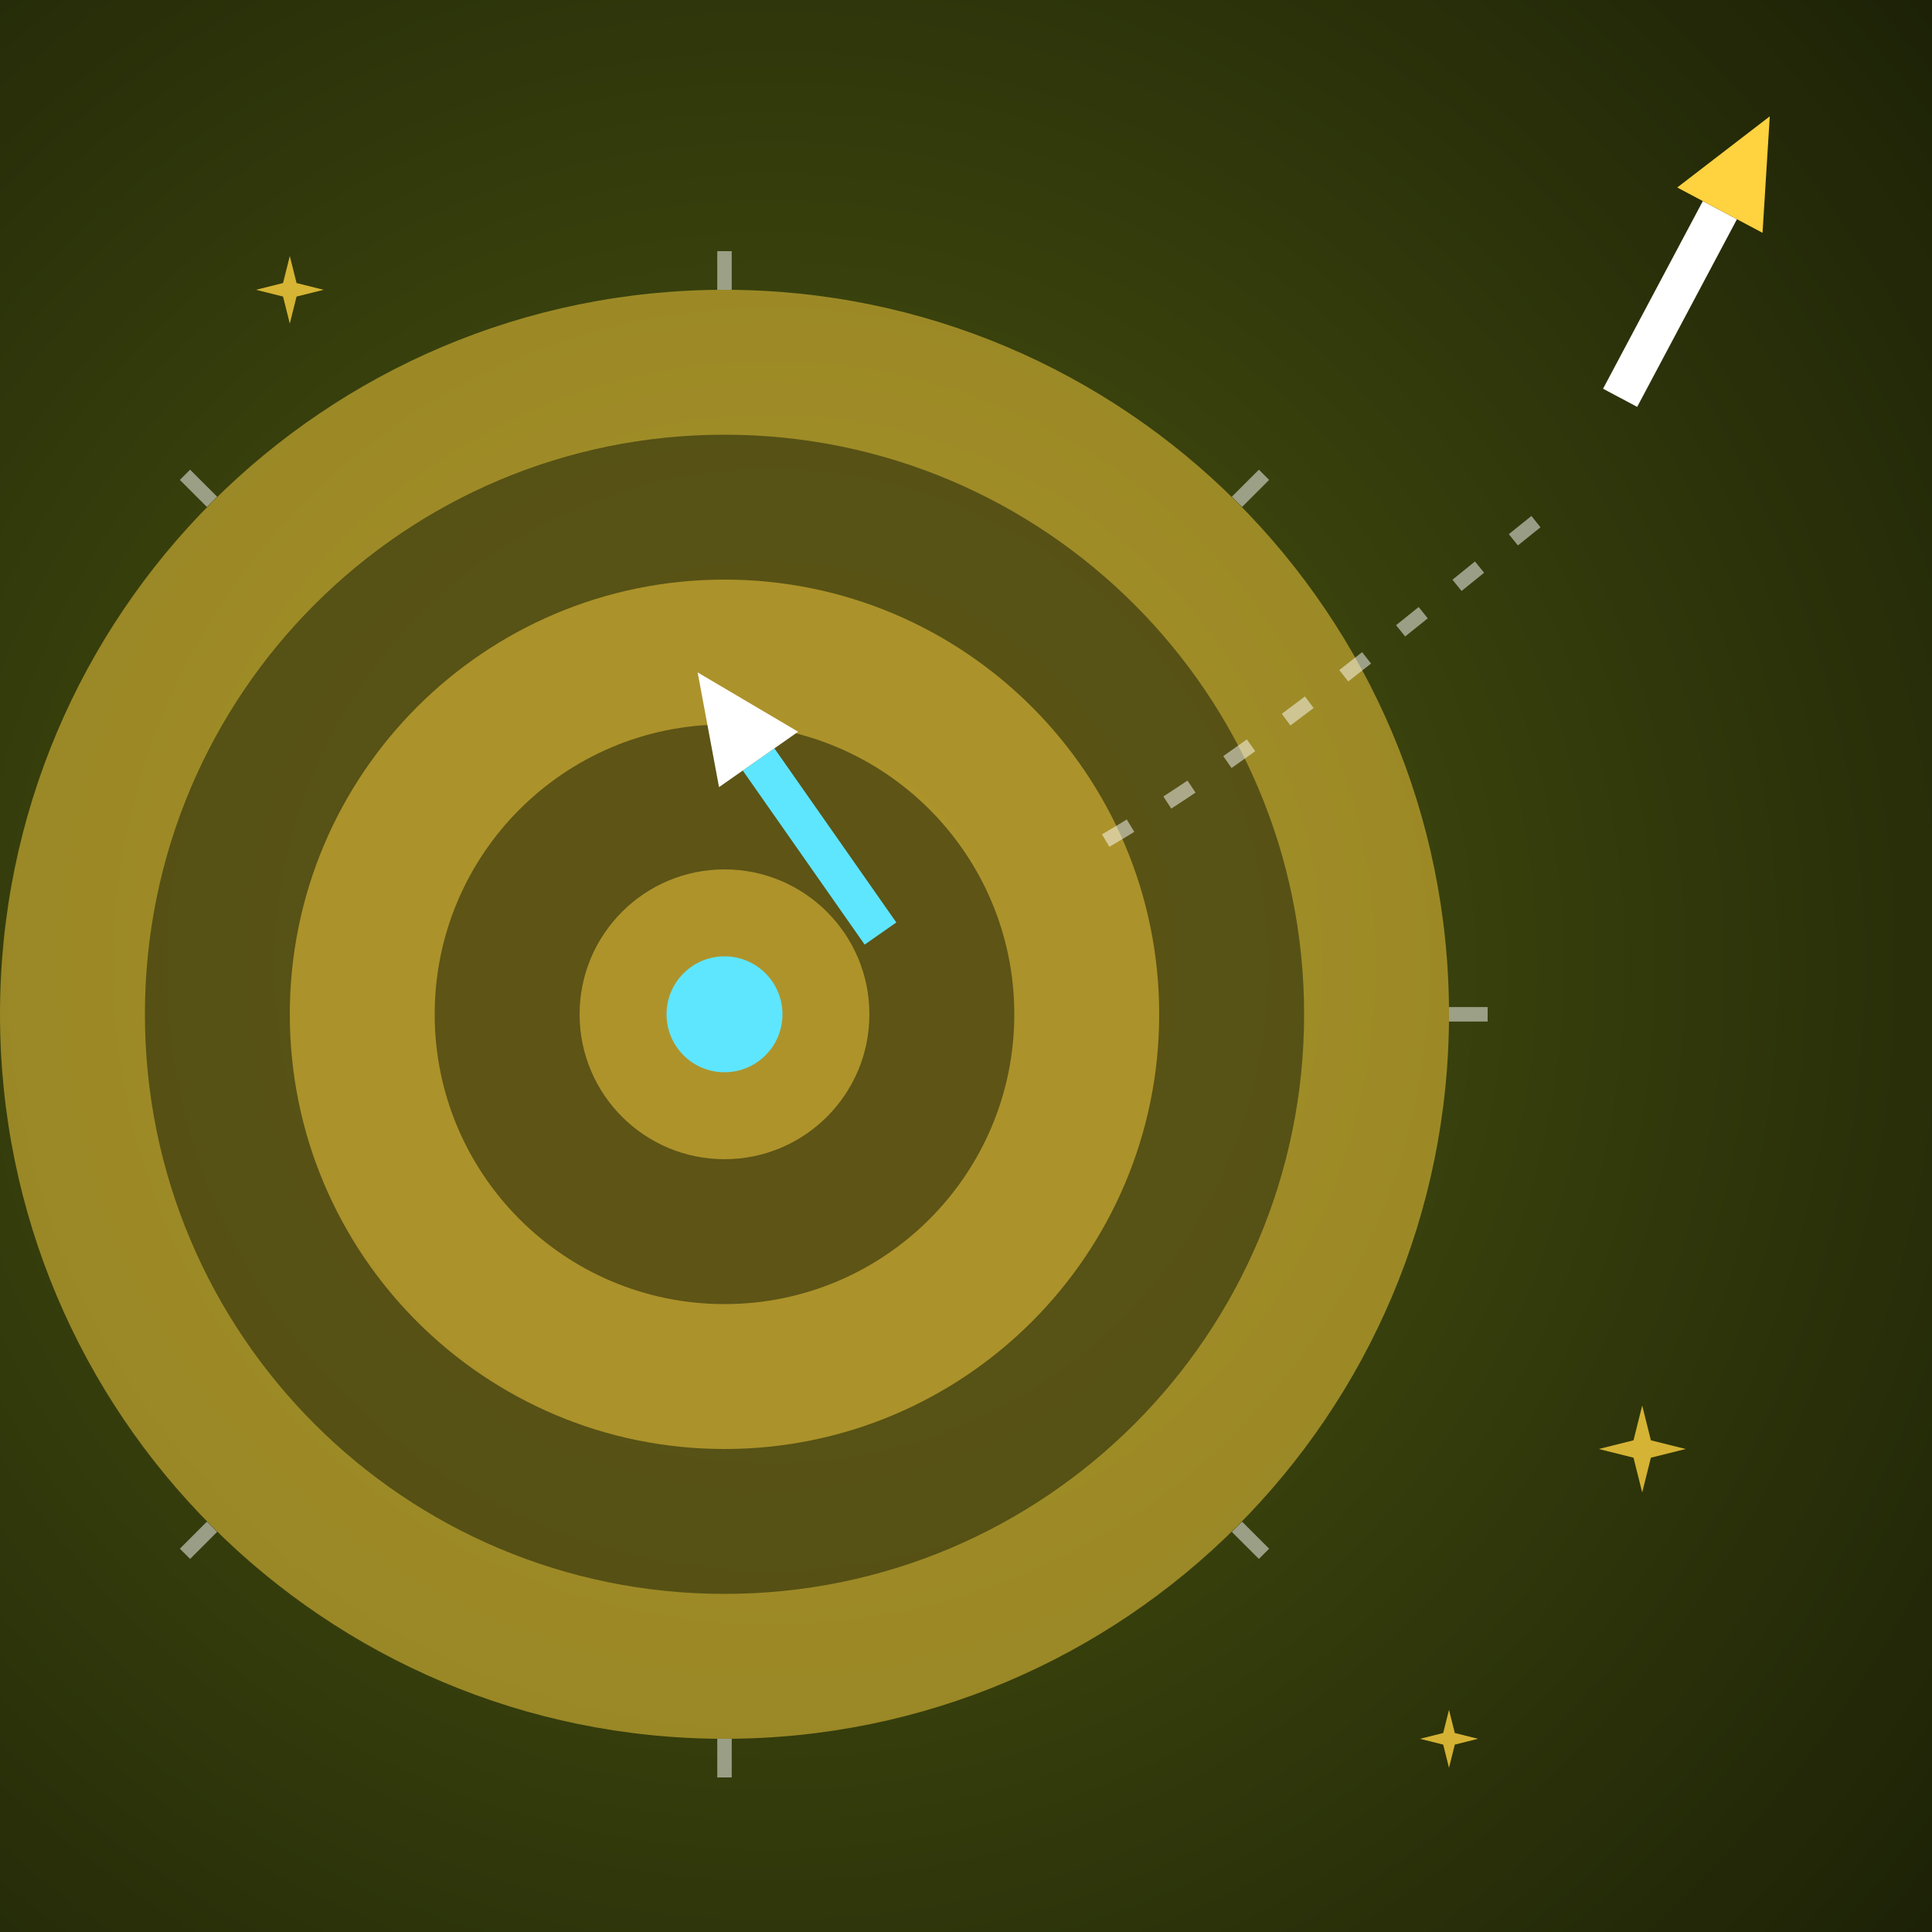
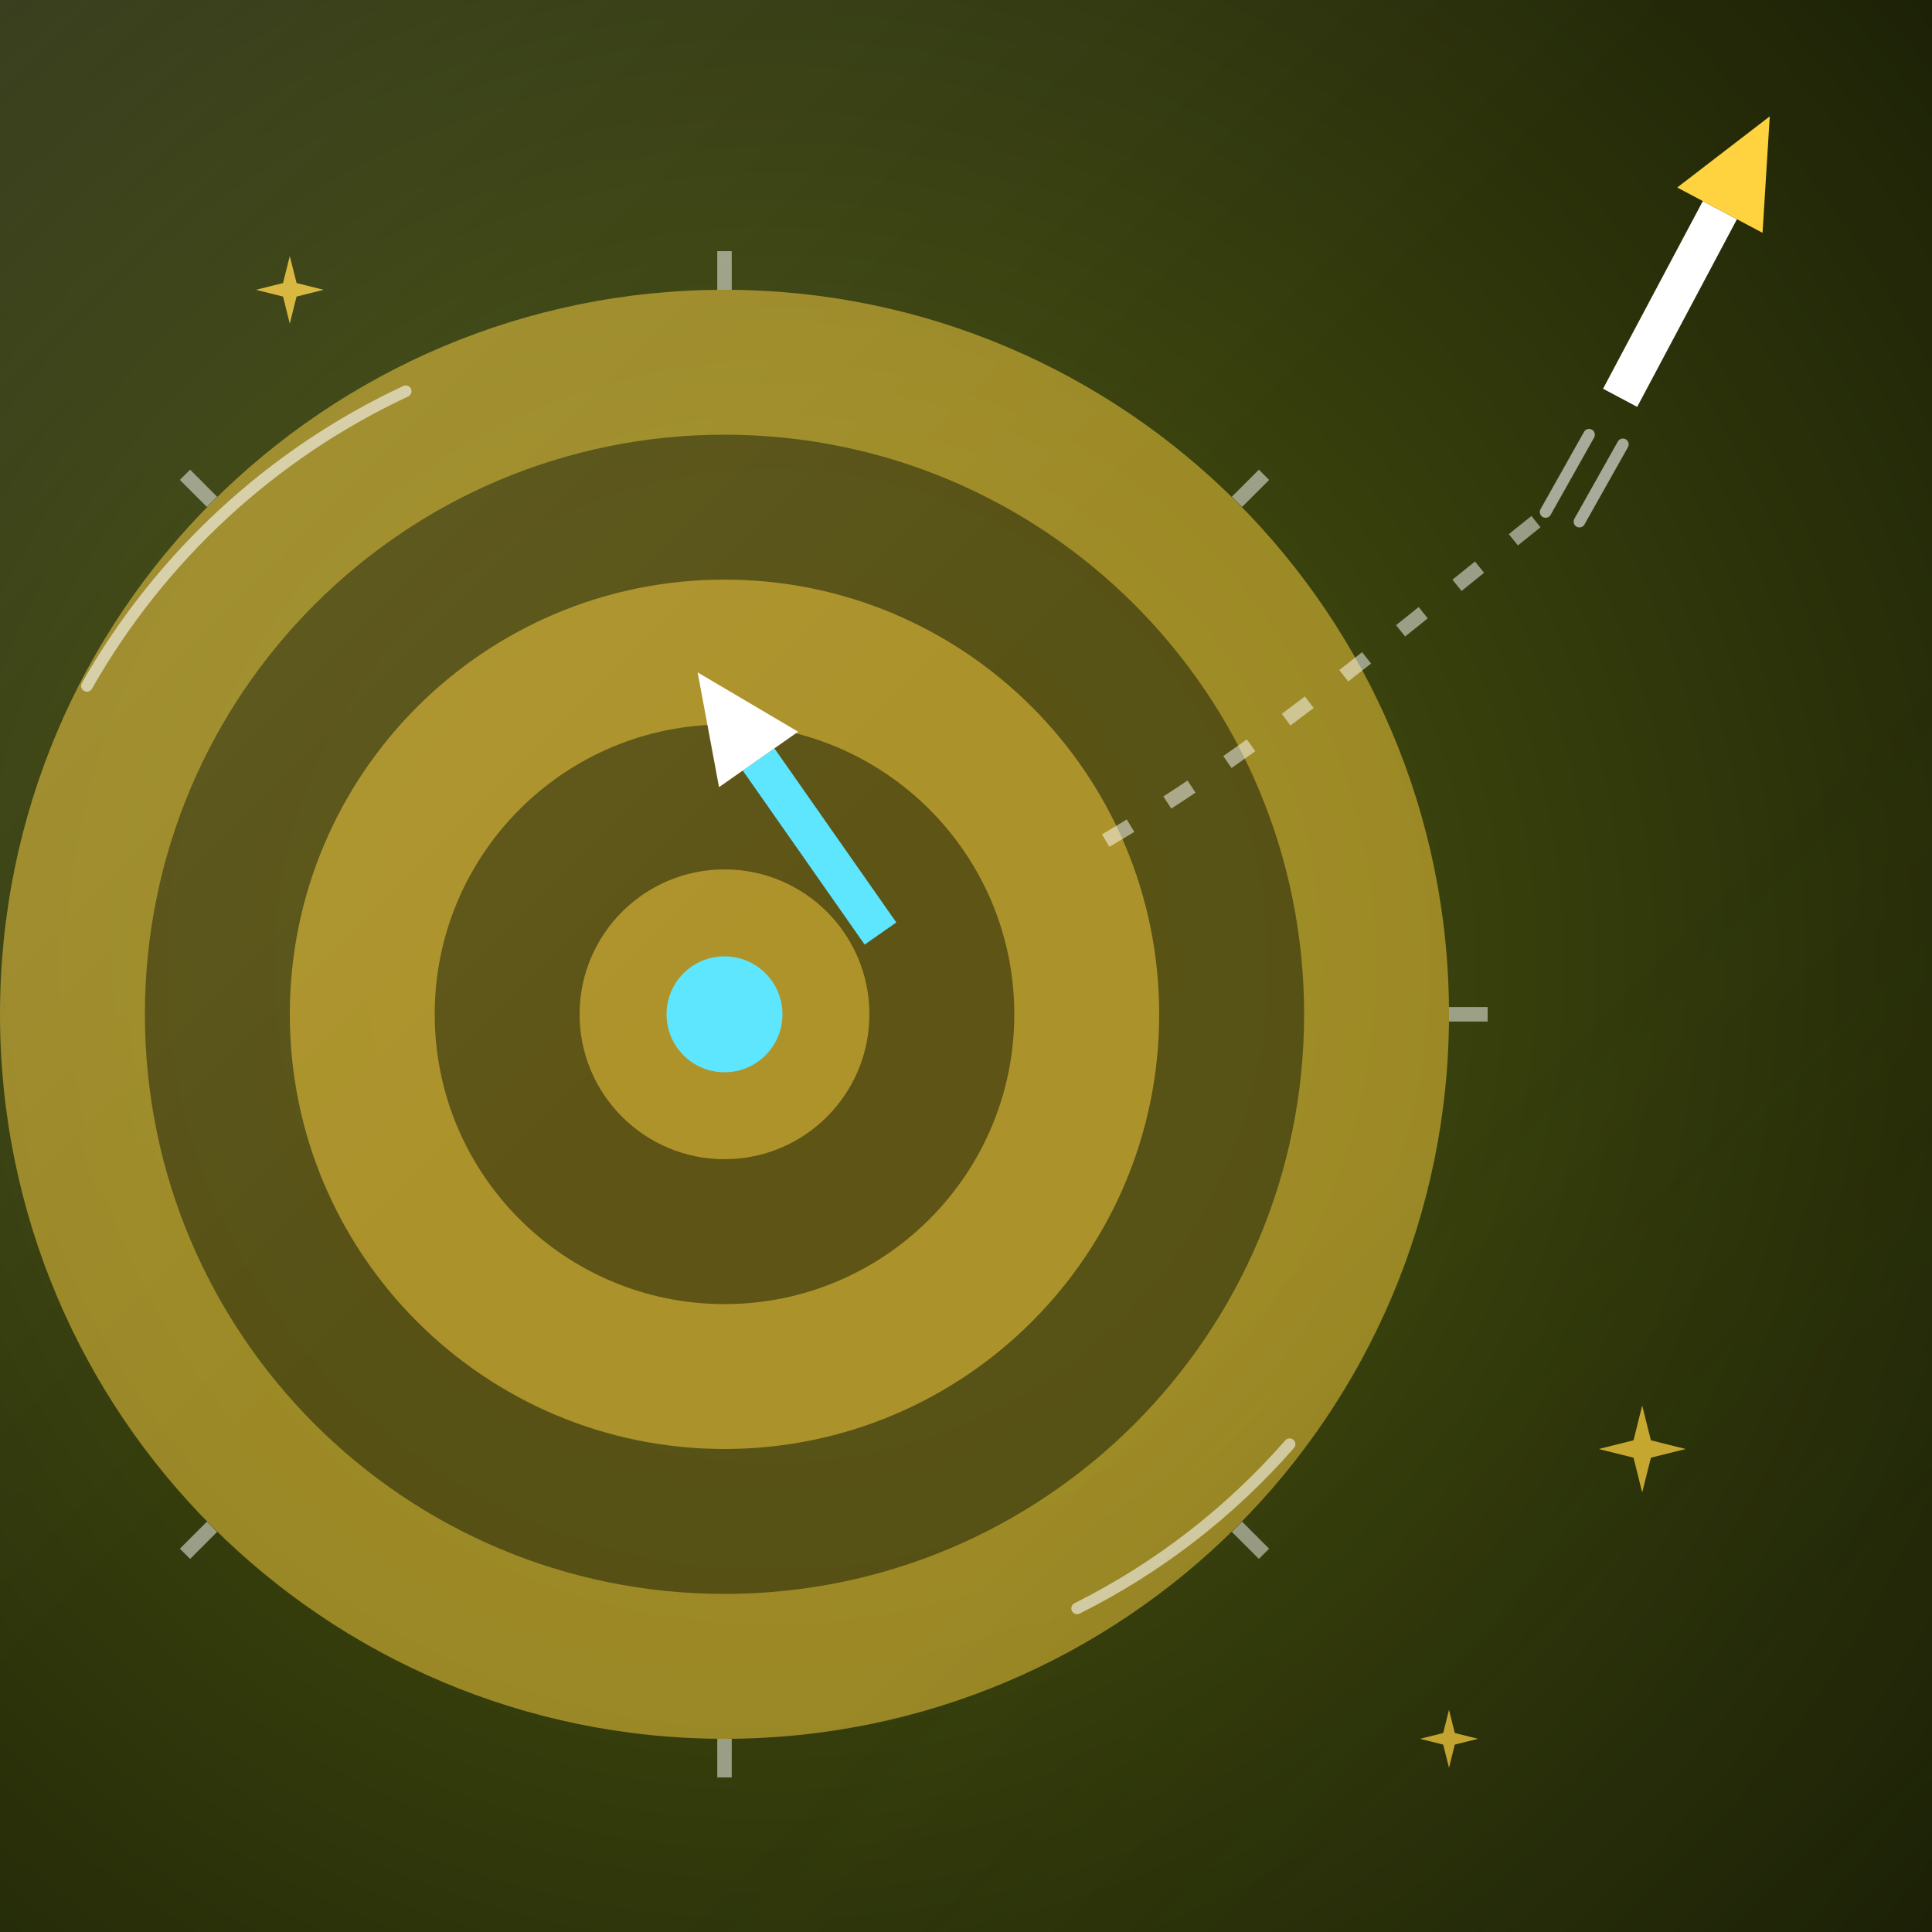
<svg xmlns="http://www.w3.org/2000/svg" viewBox="0 0 400 400" preserveAspectRatio="xMidYMid slice">
  <defs>
    <radialGradient id="bg" cx="0.4" cy="0.5" r="0.8">
      <stop offset="0" stop-color="#4f5a12" stop-opacity="1" />
      <stop offset="1" stop-color="#1b2006" stop-opacity="1" />
    </radialGradient>
  </defs>
  <rect x="0" y="0" width="400" height="400" fill="url(#bg)" />
  <circle cx="150" cy="210" r="150" fill="#ffd23f" opacity="0.5" />
  <circle cx="150" cy="210" r="120" fill="#1b2006" opacity="0.55" />
  <circle cx="150" cy="210" r="90" fill="#ffd23f" opacity="0.5" />
  <circle cx="150" cy="210" r="60" fill="#1b2006" opacity="0.55" />
  <circle cx="150" cy="210" r="30" fill="#ffd23f" opacity="0.5" />
  <circle cx="150" cy="210" r="12" fill="#5ee6ff" />
  <line x1="300" y1="210" x2="308" y2="210" stroke="#ffffff" stroke-width="3" opacity="0.5" />
  <line x1="256.1" y1="316.1" x2="261.7" y2="321.7" stroke="#ffffff" stroke-width="3" opacity="0.5" />
  <line x1="150" y1="360" x2="150" y2="368" stroke="#ffffff" stroke-width="3" opacity="0.5" />
  <line x1="43.9" y1="316.1" x2="38.3" y2="321.7" stroke="#ffffff" stroke-width="3" opacity="0.5" />
  <line x1="0" y1="210" x2="-8" y2="210" stroke="#ffffff" stroke-width="3" opacity="0.5" />
  <line x1="43.9" y1="103.9" x2="38.3" y2="98.3" stroke="#ffffff" stroke-width="3" opacity="0.5" />
  <line x1="150" y1="60" x2="150" y2="52" stroke="#ffffff" stroke-width="3" opacity="0.5" />
  <line x1="256.1" y1="103.9" x2="261.7" y2="98.3" stroke="#ffffff" stroke-width="3" opacity="0.5" />
  <g transform="rotate(-35 180 190)">
    <rect x="176" y="150" width="8" height="44" fill="#5ee6ff" />
    <polygon points="170,150 190,150 180,128" fill="#ffffff" />
  </g>
  <g transform="rotate(28 342 70)">
    <rect x="338" y="40" width="8" height="44" fill="#ffffff" />
    <polygon points="332,40 352,40 342,18" fill="#ffd23f" />
  </g>
  <path d="M318 108c-30 24-60 50-96 70" fill="none" stroke="#ffffff" stroke-width="3" stroke-dasharray="6 9" opacity="0.5" />
  <polygon points="340,291 341.8,298.2 349,300 341.8,301.8 340,309 338.2,301.8 331,300 338.2,298.2" fill="#ffd23f" opacity="0.8" />
  <polygon points="60,53 61.4,58.6 67,60 61.4,61.4 60,67 58.6,61.4 53,60 58.6,58.6" fill="#ffd23f" opacity="0.8" />
  <polygon points="300,354 301.2,358.8 306,360 301.2,361.2 300,366 298.8,361.2 294,360 298.8,358.8" fill="#ffd23f" opacity="0.8" />
+   <path d="M18 142a148 148 0 0 1 66-61 M267 299a144 144 0 0 1-44 34 M320 106l9-16m-2 18 9-16" fill="none" stroke="#ffffff" stroke-width="2.4" stroke-linecap="round" stroke-linejoin="round" opacity="0.58" />
+   <defs>
+     <linearGradient id="print-wash" x1="0" y1="0" x2="1" y2="1">
+       <stop offset="0" stop-color="#ffffff" stop-opacity="0.09" />
+       <stop offset="0.44" stop-color="#ffffff" stop-opacity="0" />
+       <stop offset="0.66" stop-color="#1b2006" stop-opacity="0" />
+       <stop offset="1" stop-color="#1b2006" stop-opacity="0.2" />
+     </linearGradient>
+   </defs>
+   <rect x="0" y="0" width="400" height="400" fill="url(#print-wash)" />
</svg>
